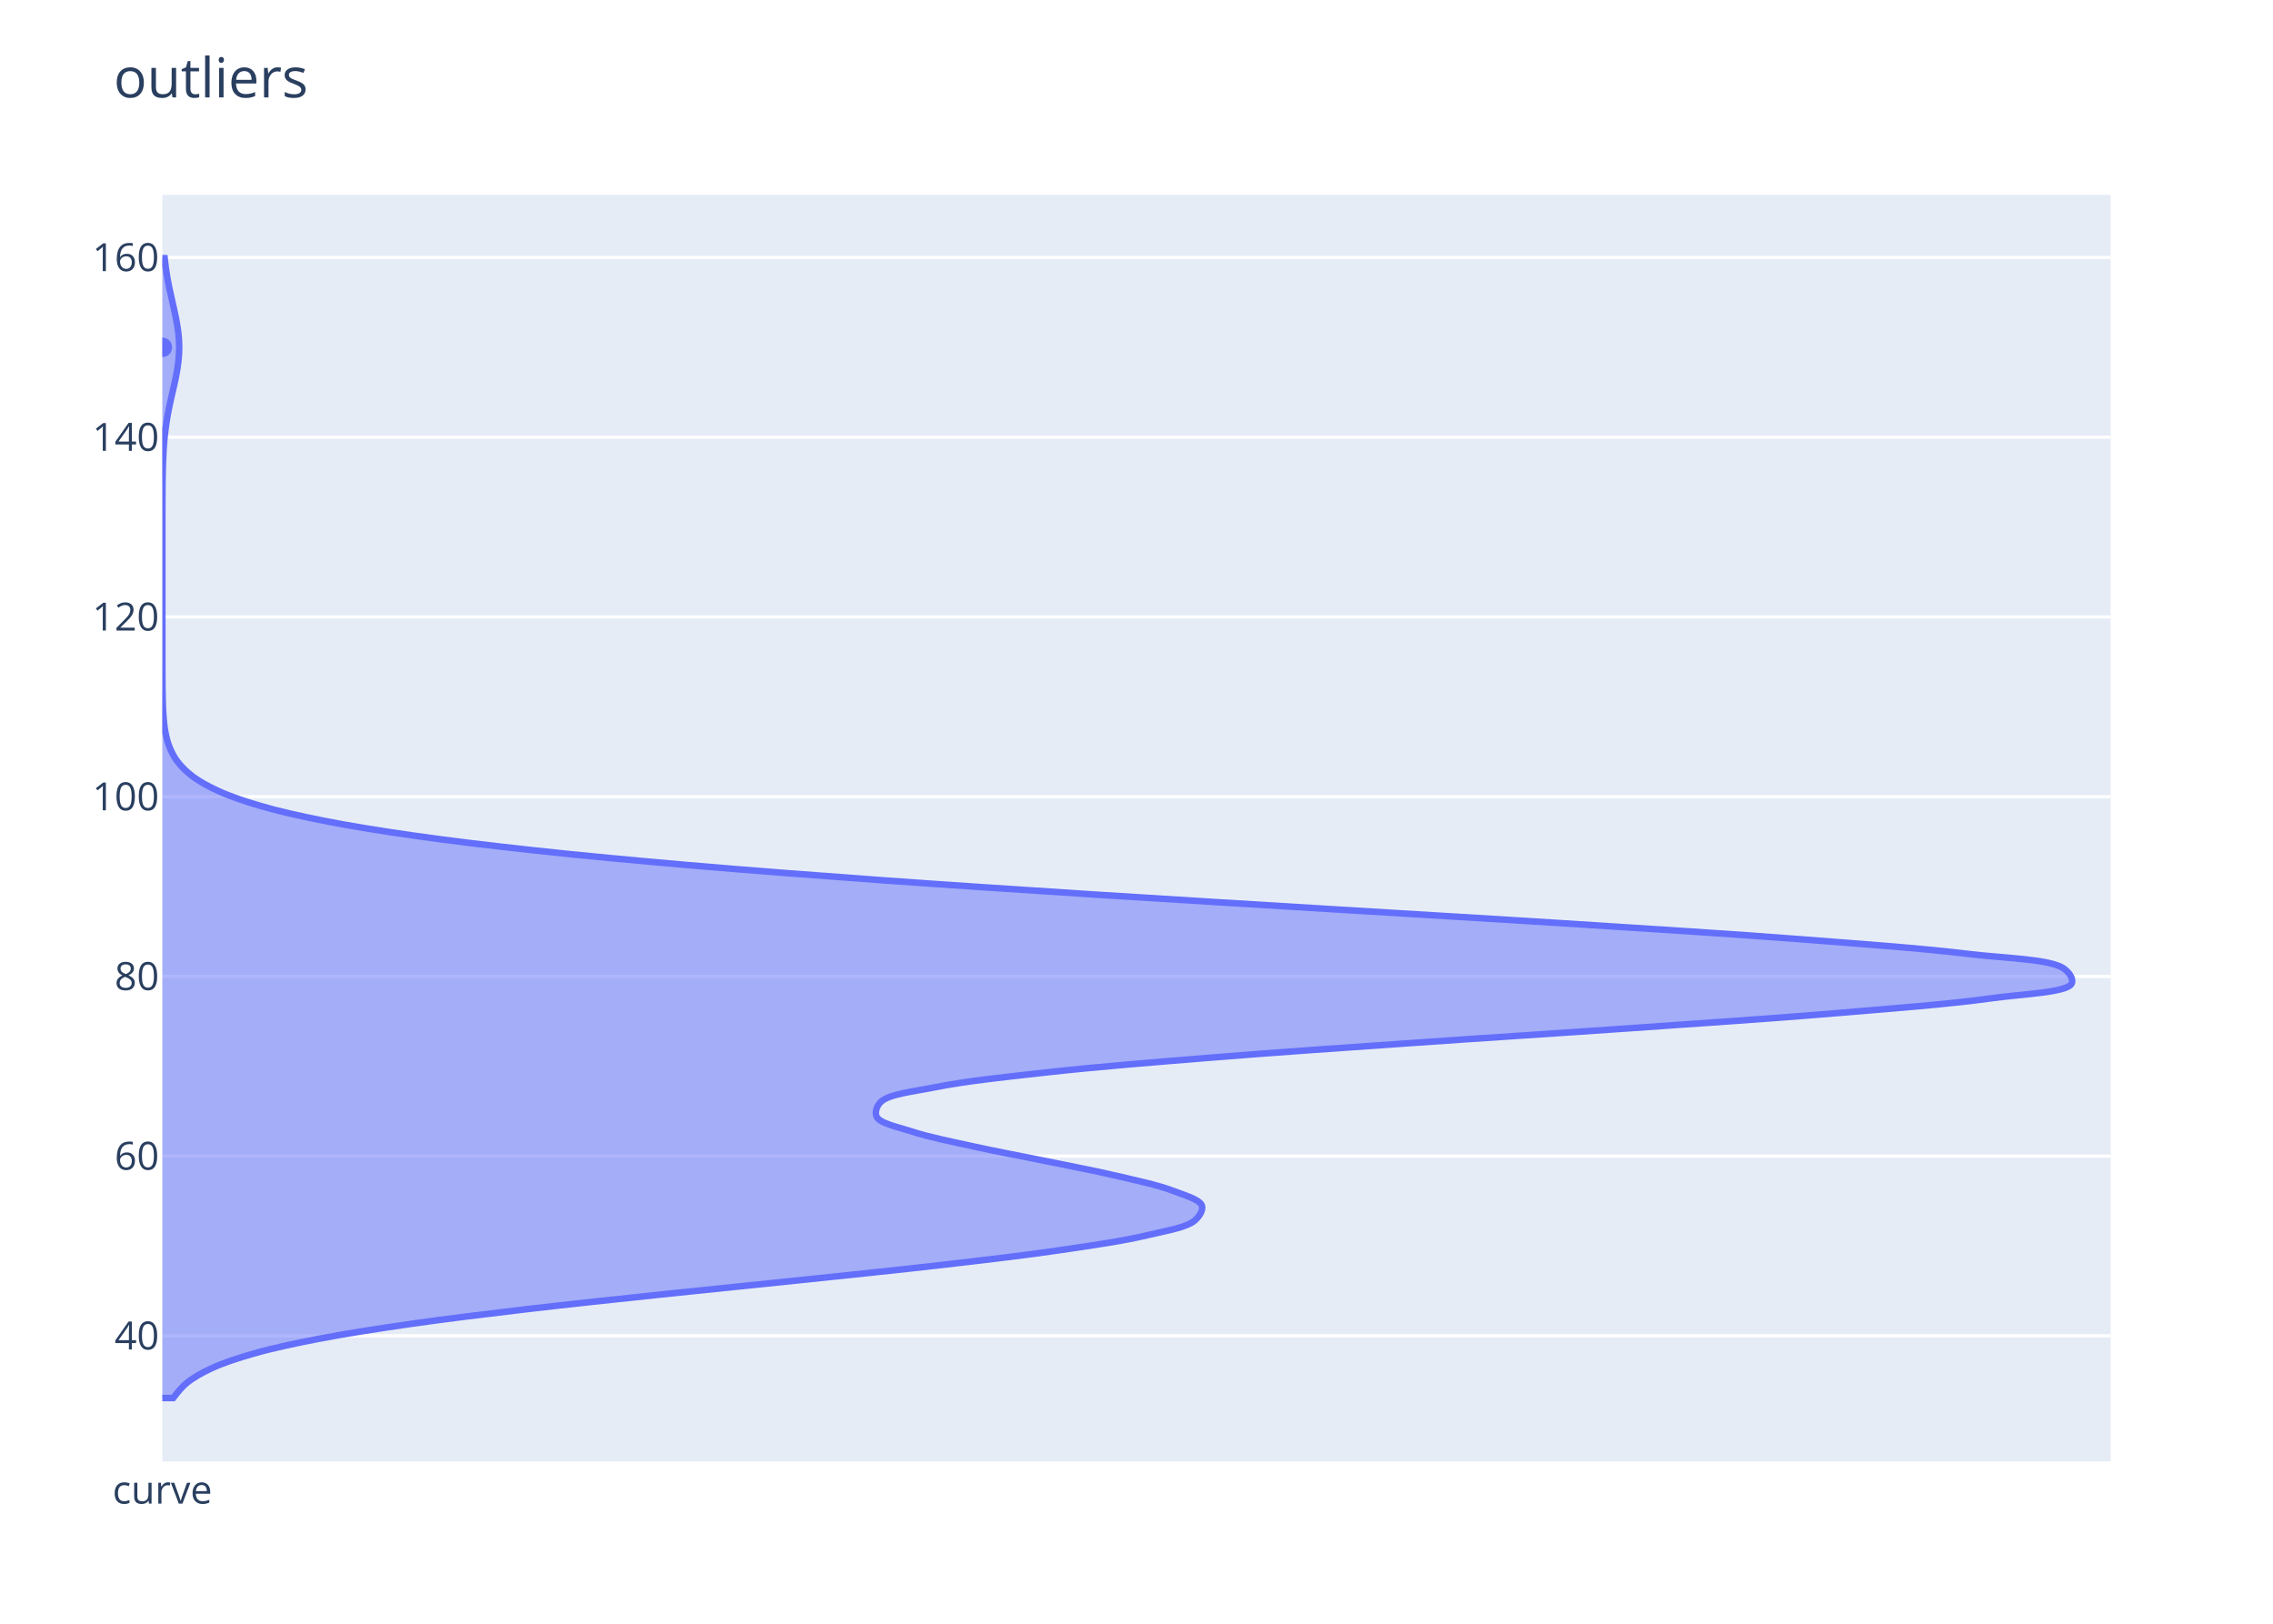
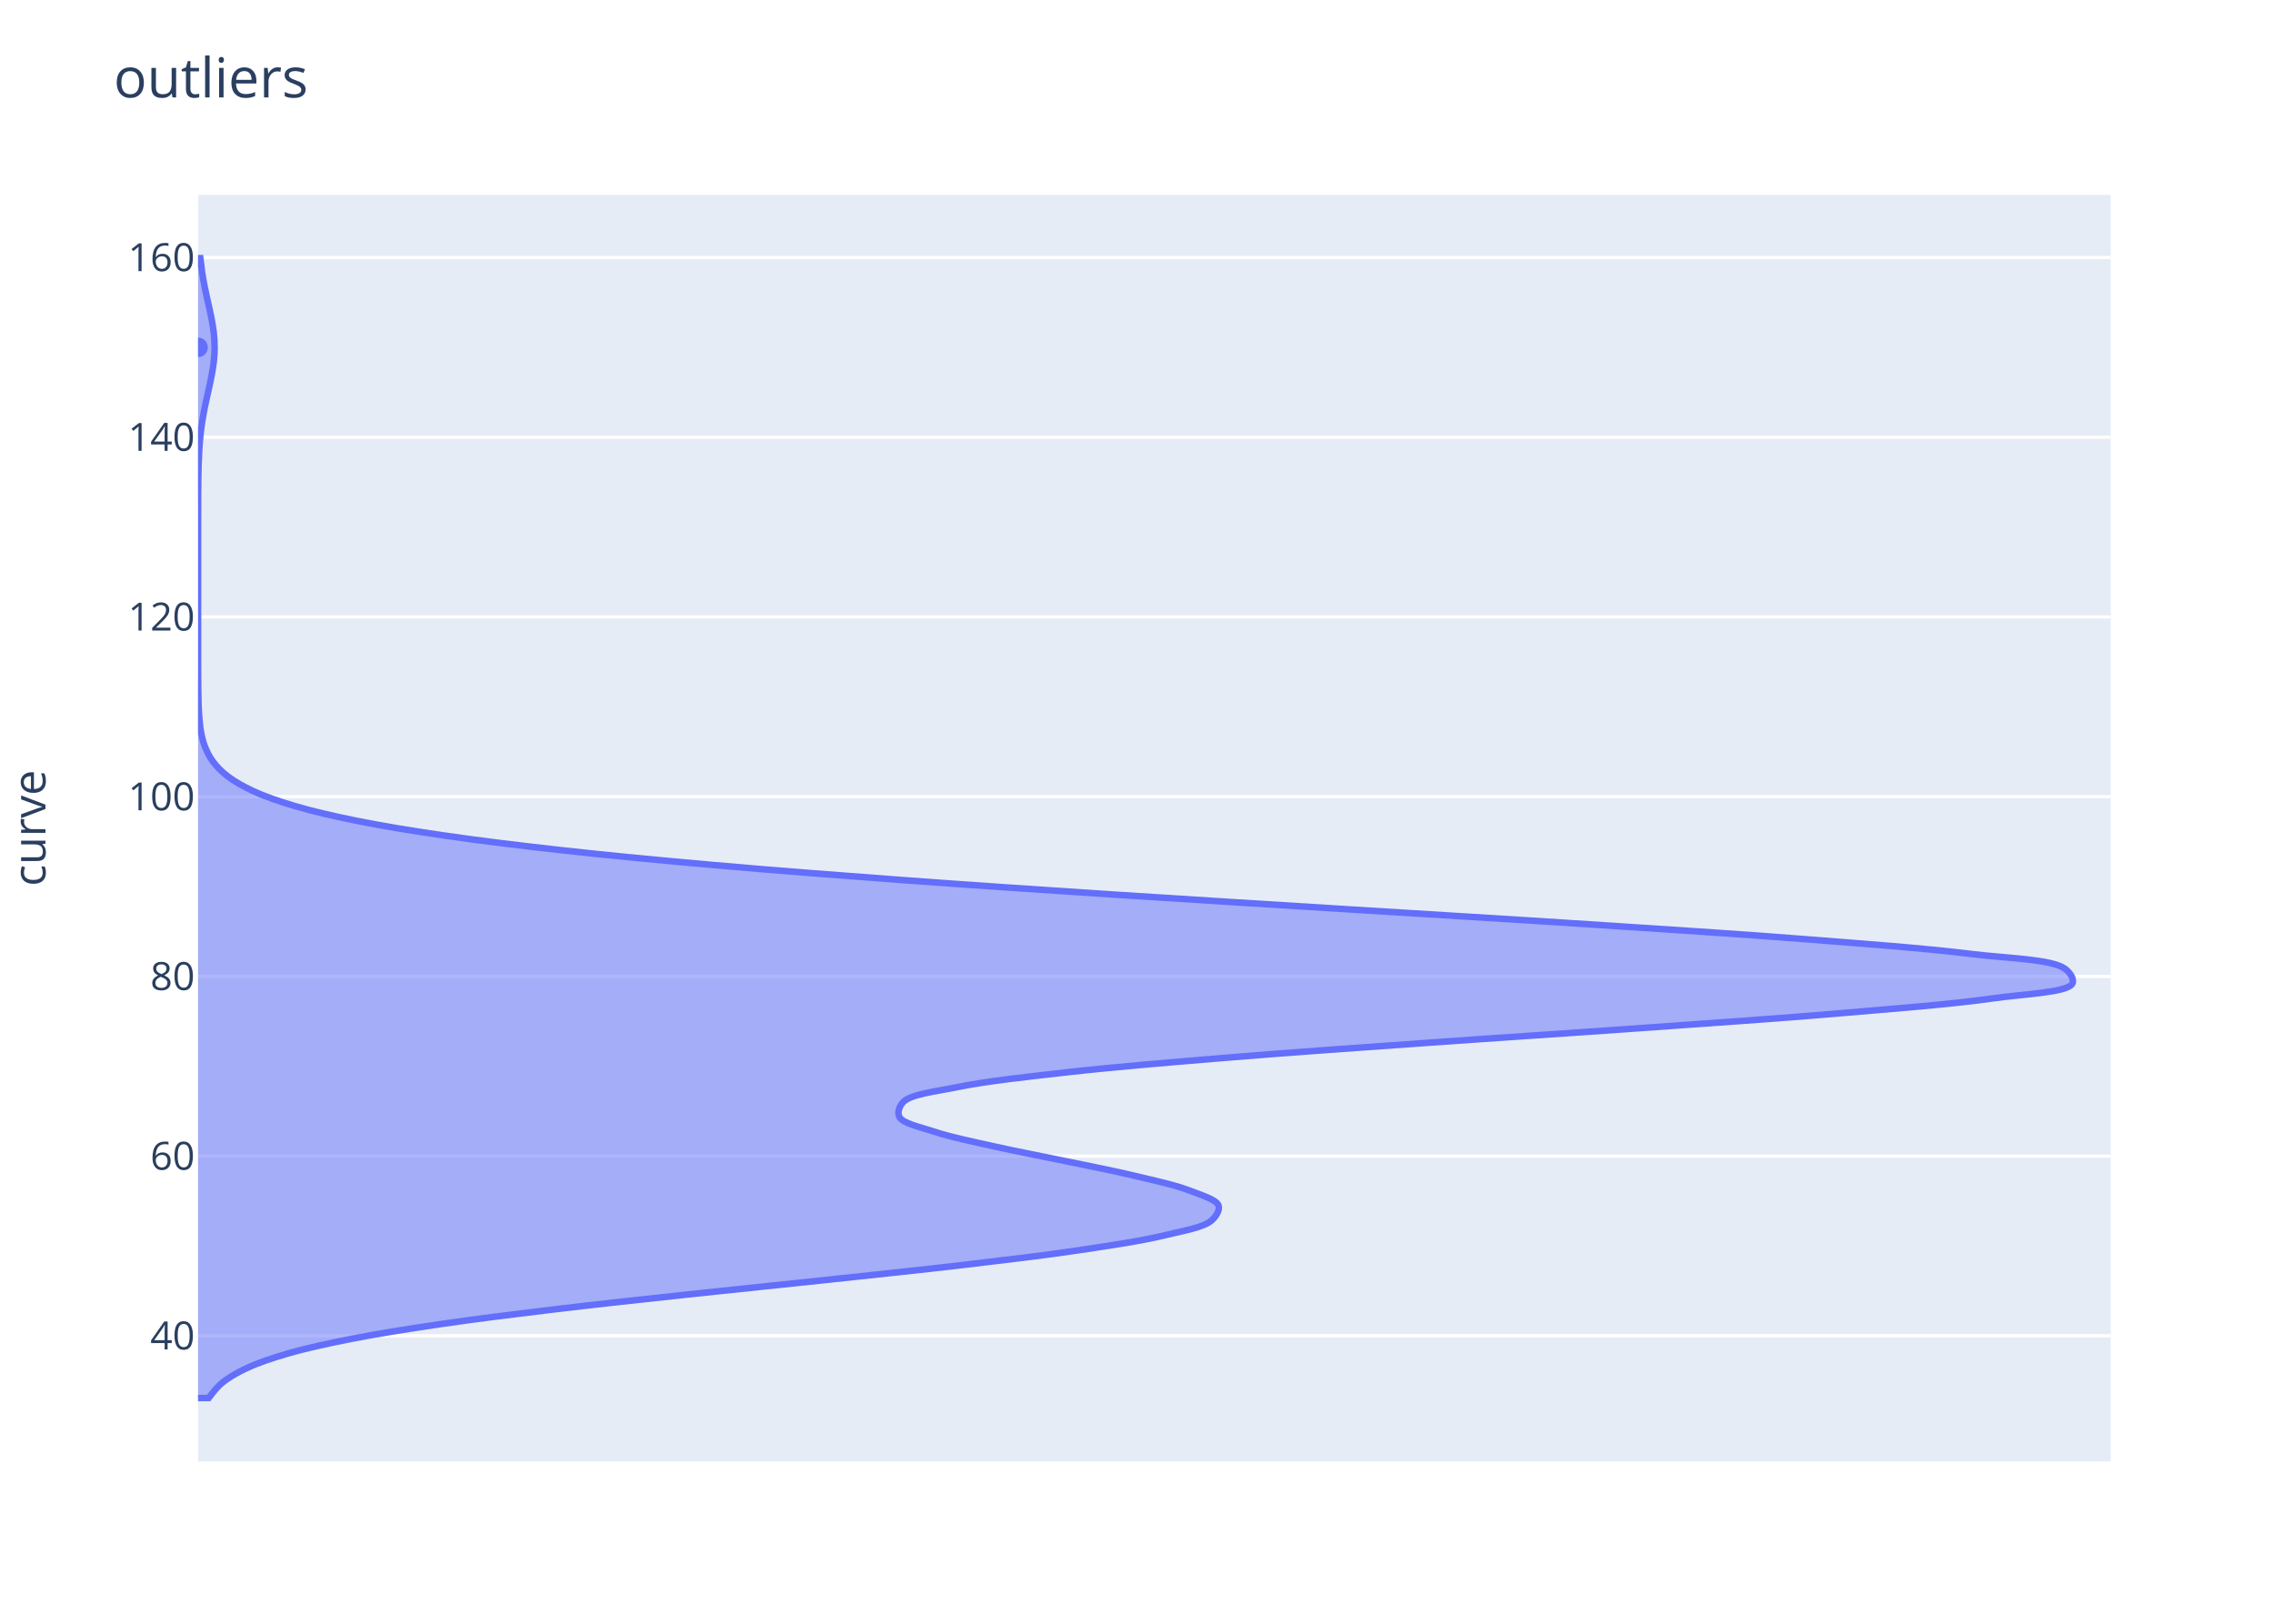
<svg xmlns="http://www.w3.org/2000/svg" class="main-svg" width="700" height="500" viewBox="0 0 700 500">
  <rect x="0" y="0" width="700" height="500" style="fill: rgb(255, 255, 255); fill-opacity: 1;" />
  <defs id="id-1">
    <g class="clips">
      <clipPath id="id-2" class="plotclip">
-         <rect width="600" height="390" />
+         <rect width="589" height="390" />
      </clipPath>
      <clipPath class="axesclip" id="id-3">
-         <rect x="50" y="0" width="600" height="500" />
+         <rect x="61" y="0" width="589" height="500" />
      </clipPath>
      <clipPath class="axesclip" id="id-4">
        <rect x="0" y="60" width="700" height="390" />
      </clipPath>
      <clipPath class="axesclip" id="id-5">
-         <rect x="50" y="60" width="600" height="390" />
+         <rect x="61" y="60" width="589" height="390" />
      </clipPath>
    </g>
    <g class="gradients" />
  </defs>
  <g class="bglayer">
-     <rect class="bg" x="50" y="60" width="600" height="390" style="fill: rgb(229, 236, 246); fill-opacity: 1; stroke-width: 0;" />
+     <rect class="bg" x="61" y="60" width="589" height="390" style="fill: rgb(229, 236, 246); fill-opacity: 1; stroke-width: 0;" />
  </g>
  <g class="layer-below">
    <g class="imagelayer" />
    <g class="shapelayer" />
  </g>
  <g class="cartesianlayer">
    <g class="subplot xy">
      <g class="layer-subplot">
        <g class="shapelayer" />
        <g class="imagelayer" />
      </g>
      <g class="gridlayer">
        <g class="x" />
        <g class="y">
-           <path class="ygrid crisp" transform="translate(0,411.34)" d="M50,0h600" style="stroke: rgb(255, 255, 255); stroke-opacity: 1; stroke-width: 1px;" />
-           <path class="ygrid crisp" transform="translate(0,356)" d="M50,0h600" style="stroke: rgb(255, 255, 255); stroke-opacity: 1; stroke-width: 1px;" />
-           <path class="ygrid crisp" transform="translate(0,300.66)" d="M50,0h600" style="stroke: rgb(255, 255, 255); stroke-opacity: 1; stroke-width: 1px;" />
-           <path class="ygrid crisp" transform="translate(0,245.32)" d="M50,0h600" style="stroke: rgb(255, 255, 255); stroke-opacity: 1; stroke-width: 1px;" />
-           <path class="ygrid crisp" transform="translate(0,189.97)" d="M50,0h600" style="stroke: rgb(255, 255, 255); stroke-opacity: 1; stroke-width: 1px;" />
-           <path class="ygrid crisp" transform="translate(0,134.63)" d="M50,0h600" style="stroke: rgb(255, 255, 255); stroke-opacity: 1; stroke-width: 1px;" />
-           <path class="ygrid crisp" transform="translate(0,79.29)" d="M50,0h600" style="stroke: rgb(255, 255, 255); stroke-opacity: 1; stroke-width: 1px;" />
+           <path class="ygrid crisp" transform="translate(0,411.34)" d="M61,0h589" style="stroke: rgb(255, 255, 255); stroke-opacity: 1; stroke-width: 1px;" />
+           <path class="ygrid crisp" transform="translate(0,356)" d="M61,0h589" style="stroke: rgb(255, 255, 255); stroke-opacity: 1; stroke-width: 1px;" />
+           <path class="ygrid crisp" transform="translate(0,300.66)" d="M61,0h589" style="stroke: rgb(255, 255, 255); stroke-opacity: 1; stroke-width: 1px;" />
+           <path class="ygrid crisp" transform="translate(0,245.32)" d="M61,0h589" style="stroke: rgb(255, 255, 255); stroke-opacity: 1; stroke-width: 1px;" />
+           <path class="ygrid crisp" transform="translate(0,189.97)" d="M61,0h589" style="stroke: rgb(255, 255, 255); stroke-opacity: 1; stroke-width: 1px;" />
+           <path class="ygrid crisp" transform="translate(0,134.63)" d="M61,0h589" style="stroke: rgb(255, 255, 255); stroke-opacity: 1; stroke-width: 1px;" />
+           <path class="ygrid crisp" transform="translate(0,79.29)" d="M61,0h589" style="stroke: rgb(255, 255, 255); stroke-opacity: 1; stroke-width: 1px;" />
        </g>
      </g>
      <g class="zerolinelayer" />
      <path class="xlines-below" />
      <path class="ylines-below" />
      <g class="overlines-below" />
      <g class="xaxislayer-below" />
      <g class="yaxislayer-below" />
      <g class="overaxes-below" />
-       <g class="plot" transform="translate(50,60)" clip-path="url('#id-2')">
+       <g class="plot" transform="translate(61,60)" clip-path="url('#id-2')">
        <g class="violinlayer mlayer">
          <g class="trace violins" style="opacity: 1;">
-             <path class="violin" d="M0,370.5L3.33,370.5Q5.71,367.34 7.41,365.94C9.46,364.25 12.09,362.77 15.06,361.38C18.75,359.65 23.23,358.21 28.08,356.82C34,355.12 40.87,353.68 48.14,352.27C56.7,350.61 66.3,349.15 76.26,347.71C87.48,346.09 99.72,344.62 112.13,343.15C125.5,341.57 139.73,340.09 153.84,338.59C168.36,337.05 183.45,335.57 198.03,334.03C212.32,332.52 226.87,331.05 240.46,329.47C253.04,328.01 265.63,326.57 276.78,324.92C286.35,323.5 295.87,322.16 303.36,320.36C309.01,319 315.39,318.04 317.97,315.8C319.45,314.52 320.59,312.58 320.14,311.24C319.5,309.36 314.78,308.04 311.24,306.68C306.53,304.87 300.15,303.56 294.06,302.12C287.23,300.5 279.55,299.07 272.21,297.56C264.78,296.03 256.89,294.6 249.75,293.01C243.18,291.55 236.27,290.21 230.9,288.45C226.7,287.08 220.98,285.95 219.98,283.89C219.35,282.59 219.96,280.6 221.24,279.33C223.7,276.89 231.48,276.11 238.15,274.77C247.53,272.89 259.89,271.61 272.45,270.21C287.69,268.51 305.34,267.11 323.15,265.66C342.95,264.05 364.62,262.59 385.91,261.1C407.96,259.55 431.23,258.09 453.24,256.54C474.42,255.05 496.21,253.62 515.58,251.98C532.52,250.55 549.89,249.27 563.16,247.42C572.81,246.07 586.62,245.66 588,242.86C588.62,241.6 587.42,239.57 585.68,238.31C581.49,235.27 567.48,235.11 556.24,233.75C541.34,231.95 522.56,230.62 504.03,229.19C482.96,227.56 459.52,226.11 436.43,224.63C412.19,223.07 386.68,221.59 361.88,220.07C337.19,218.55 312.07,217.06 287.98,215.51C264.92,214.02 242.01,212.53 220.3,210.95C200.14,209.48 180.46,208 162.02,206.4C145.33,204.95 129.26,203.47 114.37,201.84C101.21,200.4 88.67,198.93 77.22,197.28C67.32,195.86 58,194.39 49.63,192.72C42.56,191.31 35.98,189.85 30.21,188.16C25.43,186.76 21.04,185.3 17.32,183.6C14.26,182.2 11.52,180.73 9.3,179.05C7.43,177.64 5.87,176.11 4.65,174.49C3.56,173.05 2.79,171.49 2.16,169.93C1.56,168.44 1.22,166.9 0.92,165.37C0.62,163.86 0.49,162.33 0.36,160.81C0.23,159.29 0.18,157.77 0.13,156.25C0.08,154.73 0.06,153.21 0.04,151.69C0.02,150.17 0.02,148.66 0.01,147.14C0,145.62 0,144.1 0,142.58C0,141.06 0,139.54 0,138.02C0,136.5 0,134.98 0,133.46C0,131.94 0,130.42 0,128.9C0,127.38 0,125.86 0,124.34C0,122.82 0,121.31 0,119.79C0,118.27 0,116.75 0,115.23C0,113.71 0,112.19 0,110.67C0,109.15 0,107.63 0,106.11C0,104.59 0,103.07 0,101.55C0,100.03 0.01,98.51 0.01,96.99C0.01,95.47 0.01,93.96 0.02,92.44C0.03,90.92 0.04,89.4 0.06,87.88C0.08,86.36 0.11,84.84 0.16,83.32C0.21,81.8 0.27,80.28 0.36,78.76C0.46,77.24 0.57,75.72 0.73,74.2C0.89,72.68 1.09,71.16 1.33,69.64C1.57,68.12 1.86,66.6 2.17,65.08C2.48,63.56 2.85,62.05 3.19,60.53C3.53,59.01 3.9,57.49 4.19,55.97C4.48,54.45 4.76,52.93 4.93,51.41C5.1,49.89 5.19,48.37 5.19,46.85C5.19,45.33 5.07,43.81 4.9,42.29C4.72,40.77 4.43,39.25 4.14,37.73C3.85,36.21 3.47,34.7 3.14,33.18C2.8,31.66 2.44,30.14 2.13,28.62C1.82,27.1 1.53,25.58 1.29,24.06Q1.05,22.54 0.7,19.5L0,19.5" style="vector-effect: non-scaling-stroke; stroke-width: 2px; stroke: rgb(99, 110, 250); stroke-opacity: 1; fill: rgb(99, 110, 250); fill-opacity: 0.5;" />
+             <path class="violin" d="M0,370.5L3.27,370.5Q5.6,367.34 7.27,365.94C9.28,364.25 11.87,362.77 14.79,361.38C18.41,359.66 22.8,358.21 27.56,356.82C33.37,355.12 40.12,353.68 47.26,352.27C55.66,350.61 65.09,349.15 74.87,347.71C85.88,346.09 97.89,344.62 110.08,343.15C123.21,341.57 137.17,340.09 151.02,338.59C165.27,337.05 180.09,335.57 194.4,334.03C208.43,332.52 222.71,331.05 236.05,329.47C248.4,328.01 260.77,326.57 271.71,324.92C281.1,323.5 290.45,322.16 297.8,320.36C303.34,319 309.61,318.02 312.14,315.8C313.6,314.51 314.72,312.58 314.27,311.24C313.64,309.37 309.01,308.04 305.54,306.68C300.91,304.87 294.64,303.56 288.66,302.12C281.96,300.5 274.42,299.07 267.22,297.56C259.92,296.03 252.18,294.6 245.17,293.01C238.72,291.55 231.93,290.21 226.66,288.45C222.54,287.08 216.94,285.94 215.95,283.89C215.32,282.58 215.92,280.6 217.19,279.33C219.61,276.9 227.23,276.11 233.78,274.77C242.99,272.89 255.12,271.61 267.46,270.21C282.42,268.51 299.75,267.11 317.23,265.66C336.67,264.05 357.94,262.59 378.84,261.1C400.48,259.55 423.33,258.09 444.93,256.54C465.72,255.05 487.11,253.62 506.13,251.98C522.76,250.55 539.81,249.27 552.84,247.42C562.31,246.07 575.84,245.64 577.22,242.86C577.84,241.6 576.66,239.57 574.94,238.31C570.82,235.3 557.07,235.11 546.04,233.75C531.41,231.95 512.98,230.62 494.79,229.19C474.1,227.56 451.09,226.11 428.43,224.63C404.63,223.07 379.58,221.59 355.24,220.07C331.01,218.55 306.35,217.06 282.7,215.51C260.06,214.02 237.57,212.53 216.26,210.95C196.47,209.48 177.15,208 159.05,206.4C142.67,204.95 126.88,203.47 112.27,201.84C99.35,200.4 87.04,198.93 75.8,197.28C66.09,195.86 56.93,194.39 48.72,192.72C41.78,191.31 35.32,189.85 29.66,188.16C24.97,186.76 20.66,185.3 17,183.6C14,182.2 11.31,180.72 9.13,179.05C7.29,177.64 5.77,176.1 4.57,174.49C3.5,173.04 2.74,171.49 2.12,169.93C1.53,168.44 1.19,166.9 0.9,165.37C0.61,163.86 0.49,162.33 0.36,160.81C0.23,159.29 0.18,157.77 0.13,156.25C0.08,154.73 0.06,153.21 0.04,151.69C0.02,150.17 0.02,148.66 0.01,147.14C0,145.62 0,144.1 0,142.58C0,141.06 0,139.54 0,138.02C0,136.5 0,134.98 0,133.46C0,131.94 0,130.42 0,128.9C0,127.38 0,125.86 0,124.34C0,122.82 0,121.31 0,119.79C0,118.27 0,116.75 0,115.23C0,113.71 0,112.19 0,110.67C0,109.15 0,107.63 0,106.11C0,104.59 0,103.07 0,101.55C0,100.03 0.01,98.51 0.01,96.99C0.01,95.47 0.01,93.96 0.02,92.44C0.03,90.92 0.04,89.4 0.06,87.88C0.08,86.36 0.1,84.84 0.15,83.32C0.2,81.8 0.26,80.28 0.35,78.76C0.44,77.24 0.55,75.72 0.71,74.2C0.87,72.68 1.06,71.16 1.3,69.64C1.54,68.12 1.83,66.6 2.13,65.08C2.44,63.56 2.8,62.05 3.13,60.53C3.46,59.01 3.82,57.49 4.11,55.97C4.39,54.45 4.67,52.93 4.84,51.41C5,49.89 5.1,48.37 5.1,46.85C5.1,45.33 4.98,43.81 4.81,42.29C4.64,40.77 4.36,39.25 4.07,37.73C3.78,36.21 3.41,34.7 3.08,33.18C2.75,31.66 2.39,30.14 2.09,28.62C1.79,27.1 1.5,25.58 1.27,24.06Q1.04,22.54 0.69,19.5L0,19.5" style="vector-effect: non-scaling-stroke; stroke-width: 2px; stroke: rgb(99, 110, 250); stroke-opacity: 1; fill: rgb(99, 110, 250); fill-opacity: 0.5;" />
            <g class="points">
              <path class="point" transform="translate(0,46.96)" d="M3,0A3,3 0 1,1 0,-3A3,3 0 0,1 3,0Z" style="opacity: 1; stroke-width: 0px; fill: rgb(99, 110, 250); fill-opacity: 1;" />
            </g>
          </g>
        </g>
      </g>
      <g class="overplot" />
      <path class="xlines-above crisp" d="M0,0" style="fill: none;" />
      <path class="ylines-above crisp" d="M0,0" style="fill: none;" />
      <g class="overlines-above" />
      <g class="xaxislayer-above">
        <g class="xtick">
-           <text text-anchor="middle" x="0" y="463" transform="translate(50,0)" style="font-family: 'Open Sans', verdana, arial, sans-serif; font-size: 12px; fill: rgb(42, 63, 95); fill-opacity: 1; white-space: pre;">
- curve</text>
+           <text text-anchor="middle" x="0" y="463" transform="translate(61,0)" style="font-family: 'Open Sans', verdana, arial, sans-serif; font-size: 12px; fill: rgb(42, 63, 95); fill-opacity: 1; white-space: pre;">
+ </text>
        </g>
      </g>
      <g class="yaxislayer-above">
        <g class="ytick">
-           <text text-anchor="end" x="49" y="4.2" transform="translate(0,411.34)" style="font-family: 'Open Sans', verdana, arial, sans-serif; font-size: 12px; fill: rgb(42, 63, 95); fill-opacity: 1; white-space: pre;">
+           <text text-anchor="end" x="60" y="4.2" transform="translate(0,411.34)" style="font-family: 'Open Sans', verdana, arial, sans-serif; font-size: 12px; fill: rgb(42, 63, 95); fill-opacity: 1; white-space: pre;">
40</text>
        </g>
        <g class="ytick">
-           <text text-anchor="end" x="49" y="4.2" transform="translate(0,356)" style="font-family: 'Open Sans', verdana, arial, sans-serif; font-size: 12px; fill: rgb(42, 63, 95); fill-opacity: 1; white-space: pre;">
+           <text text-anchor="end" x="60" y="4.2" transform="translate(0,356)" style="font-family: 'Open Sans', verdana, arial, sans-serif; font-size: 12px; fill: rgb(42, 63, 95); fill-opacity: 1; white-space: pre;">
60</text>
        </g>
        <g class="ytick">
-           <text text-anchor="end" x="49" y="4.2" transform="translate(0,300.66)" style="font-family: 'Open Sans', verdana, arial, sans-serif; font-size: 12px; fill: rgb(42, 63, 95); fill-opacity: 1; white-space: pre;">
+           <text text-anchor="end" x="60" y="4.2" transform="translate(0,300.66)" style="font-family: 'Open Sans', verdana, arial, sans-serif; font-size: 12px; fill: rgb(42, 63, 95); fill-opacity: 1; white-space: pre;">
80</text>
        </g>
        <g class="ytick">
-           <text text-anchor="end" x="49" y="4.2" transform="translate(0,245.32)" style="font-family: 'Open Sans', verdana, arial, sans-serif; font-size: 12px; fill: rgb(42, 63, 95); fill-opacity: 1; white-space: pre;">
+           <text text-anchor="end" x="60" y="4.2" transform="translate(0,245.32)" style="font-family: 'Open Sans', verdana, arial, sans-serif; font-size: 12px; fill: rgb(42, 63, 95); fill-opacity: 1; white-space: pre;">
100</text>
        </g>
        <g class="ytick">
-           <text text-anchor="end" x="49" y="4.2" transform="translate(0,189.97)" style="font-family: 'Open Sans', verdana, arial, sans-serif; font-size: 12px; fill: rgb(42, 63, 95); fill-opacity: 1; white-space: pre;">
+           <text text-anchor="end" x="60" y="4.2" transform="translate(0,189.97)" style="font-family: 'Open Sans', verdana, arial, sans-serif; font-size: 12px; fill: rgb(42, 63, 95); fill-opacity: 1; white-space: pre;">
120</text>
        </g>
        <g class="ytick">
-           <text text-anchor="end" x="49" y="4.2" transform="translate(0,134.63)" style="font-family: 'Open Sans', verdana, arial, sans-serif; font-size: 12px; fill: rgb(42, 63, 95); fill-opacity: 1; white-space: pre;">
+           <text text-anchor="end" x="60" y="4.2" transform="translate(0,134.63)" style="font-family: 'Open Sans', verdana, arial, sans-serif; font-size: 12px; fill: rgb(42, 63, 95); fill-opacity: 1; white-space: pre;">
140</text>
        </g>
        <g class="ytick">
-           <text text-anchor="end" x="49" y="4.2" transform="translate(0,79.29)" style="font-family: 'Open Sans', verdana, arial, sans-serif; font-size: 12px; fill: rgb(42, 63, 95); fill-opacity: 1; white-space: pre;">
+           <text text-anchor="end" x="60" y="4.2" transform="translate(0,79.29)" style="font-family: 'Open Sans', verdana, arial, sans-serif; font-size: 12px; fill: rgb(42, 63, 95); fill-opacity: 1; white-space: pre;">
160</text>
        </g>
      </g>
      <g class="overaxes-above" />
    </g>
  </g>
  <g class="polarlayer" />
  <g class="ternarylayer" />
  <g class="geolayer" />
  <g class="funnelarealayer" />
  <g class="pielayer" />
  <g class="treemaplayer" />
  <g class="sunburstlayer" />
  <g class="glimages" />
  <defs id="id-6">
    <g class="clips" />
  </defs>
  <g class="layer-above">
    <g class="imagelayer" />
    <g class="shapelayer" />
  </g>
  <g class="infolayer">
    <g class="g-gtitle">
      <text class="gtitle" x="35" y="30" text-anchor="start" dy="0em" style="font-family: 'Open Sans', verdana, arial, sans-serif; font-size: 17px; fill: rgb(42, 63, 95); opacity: 1; font-weight: normal; white-space: pre;">
outliers</text>
    </g>
    <g class="g-xtitle" />
-     <g class="g-ytitle" />
+     <g class="g-ytitle" transform="translate(1.69043,0)">
+       <text class="ytitle" transform="rotate(-90,12.30938,255)" x="12.309" y="255" text-anchor="middle" style="font-family: 'Open Sans', verdana, arial, sans-serif; font-size: 14px; fill: rgb(42, 63, 95); opacity: 1; font-weight: normal; white-space: pre;">
+ curve</text>
+     </g>
  </g>
</svg>
